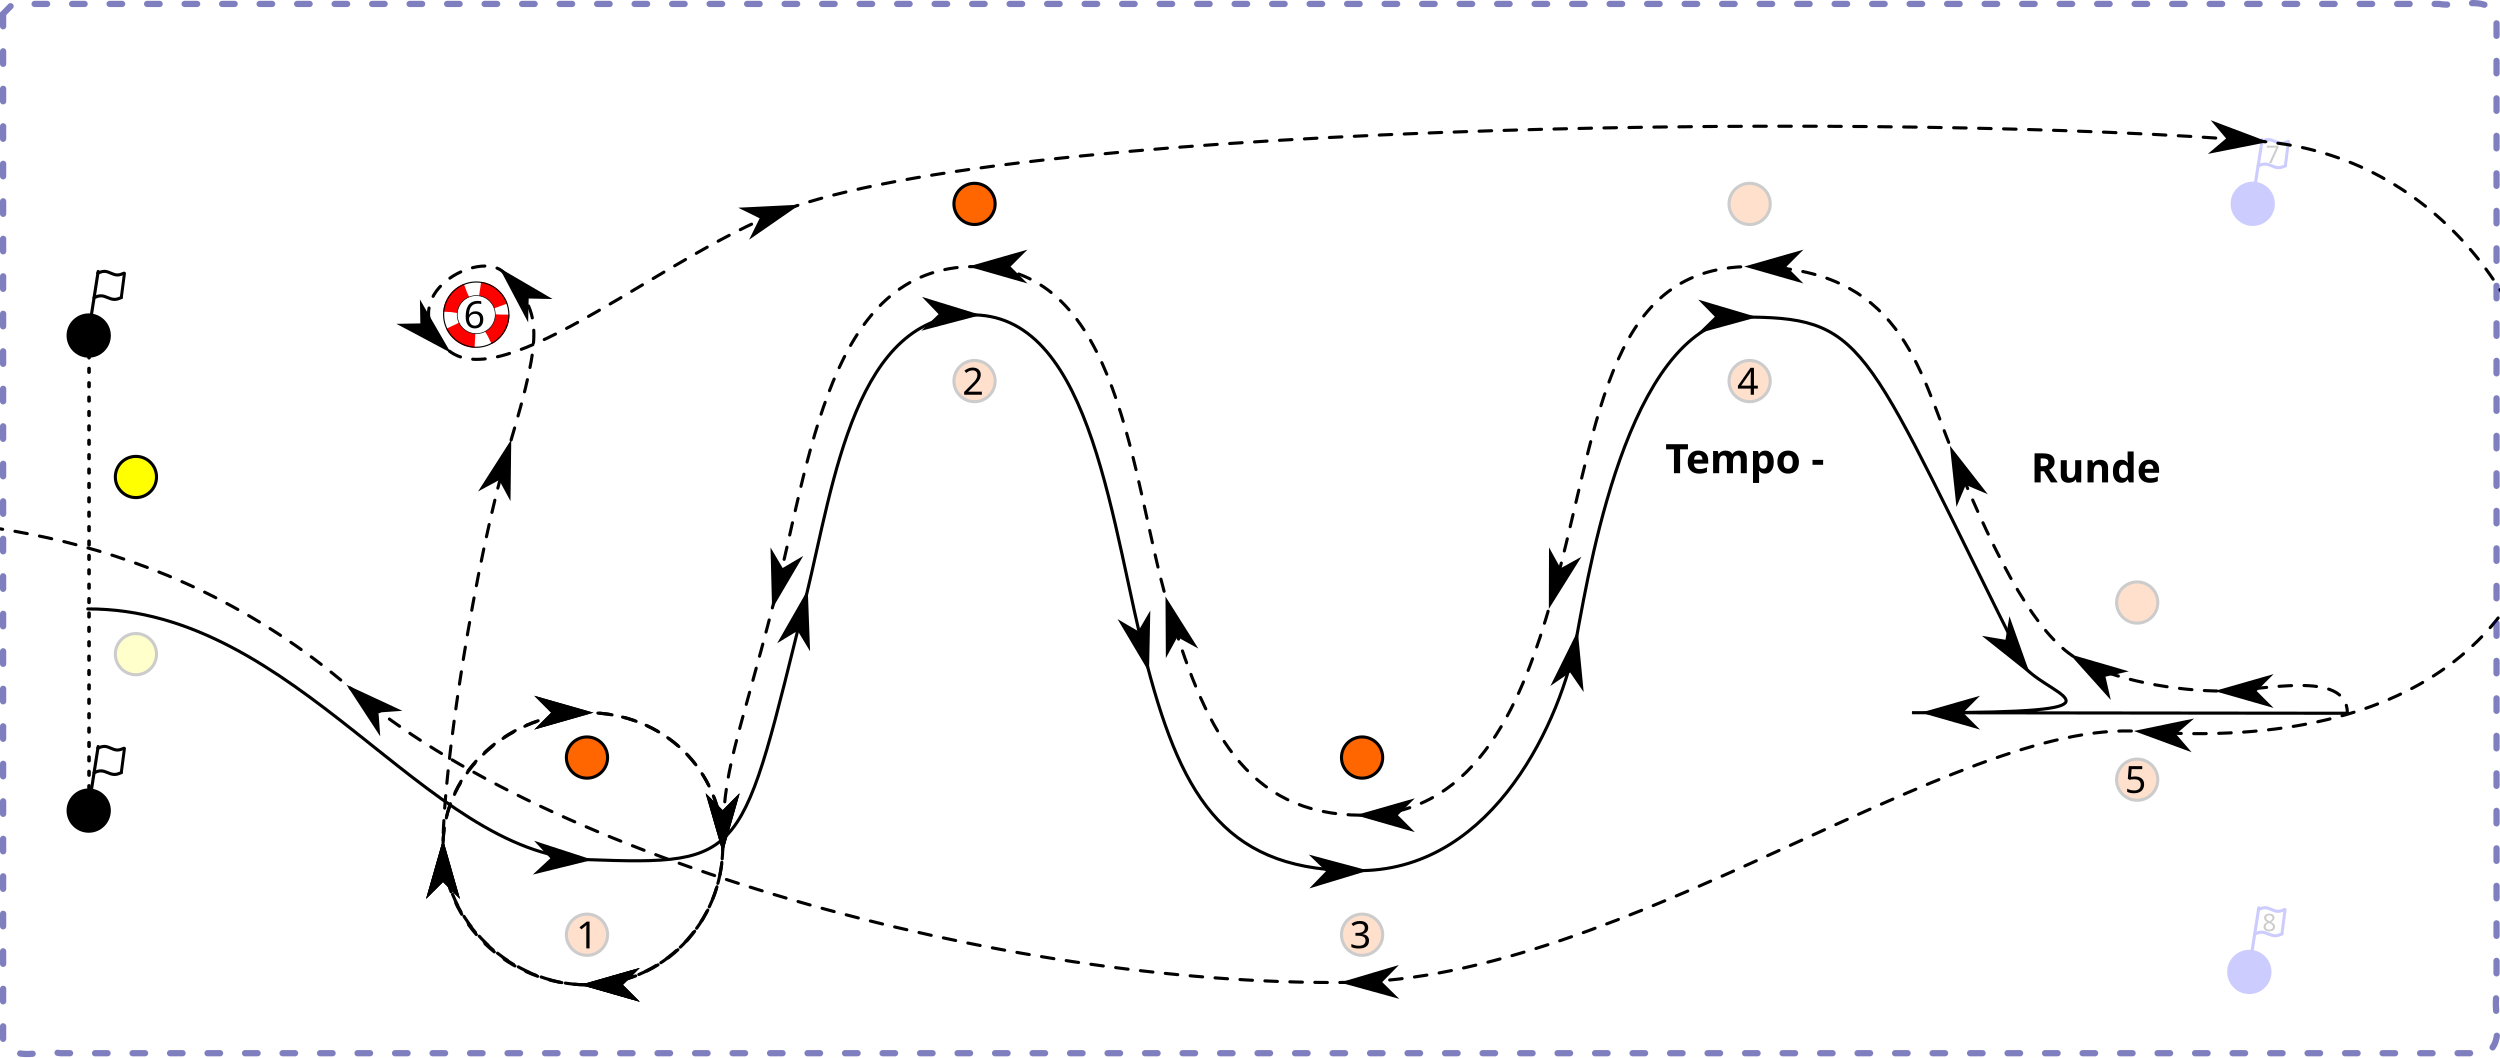
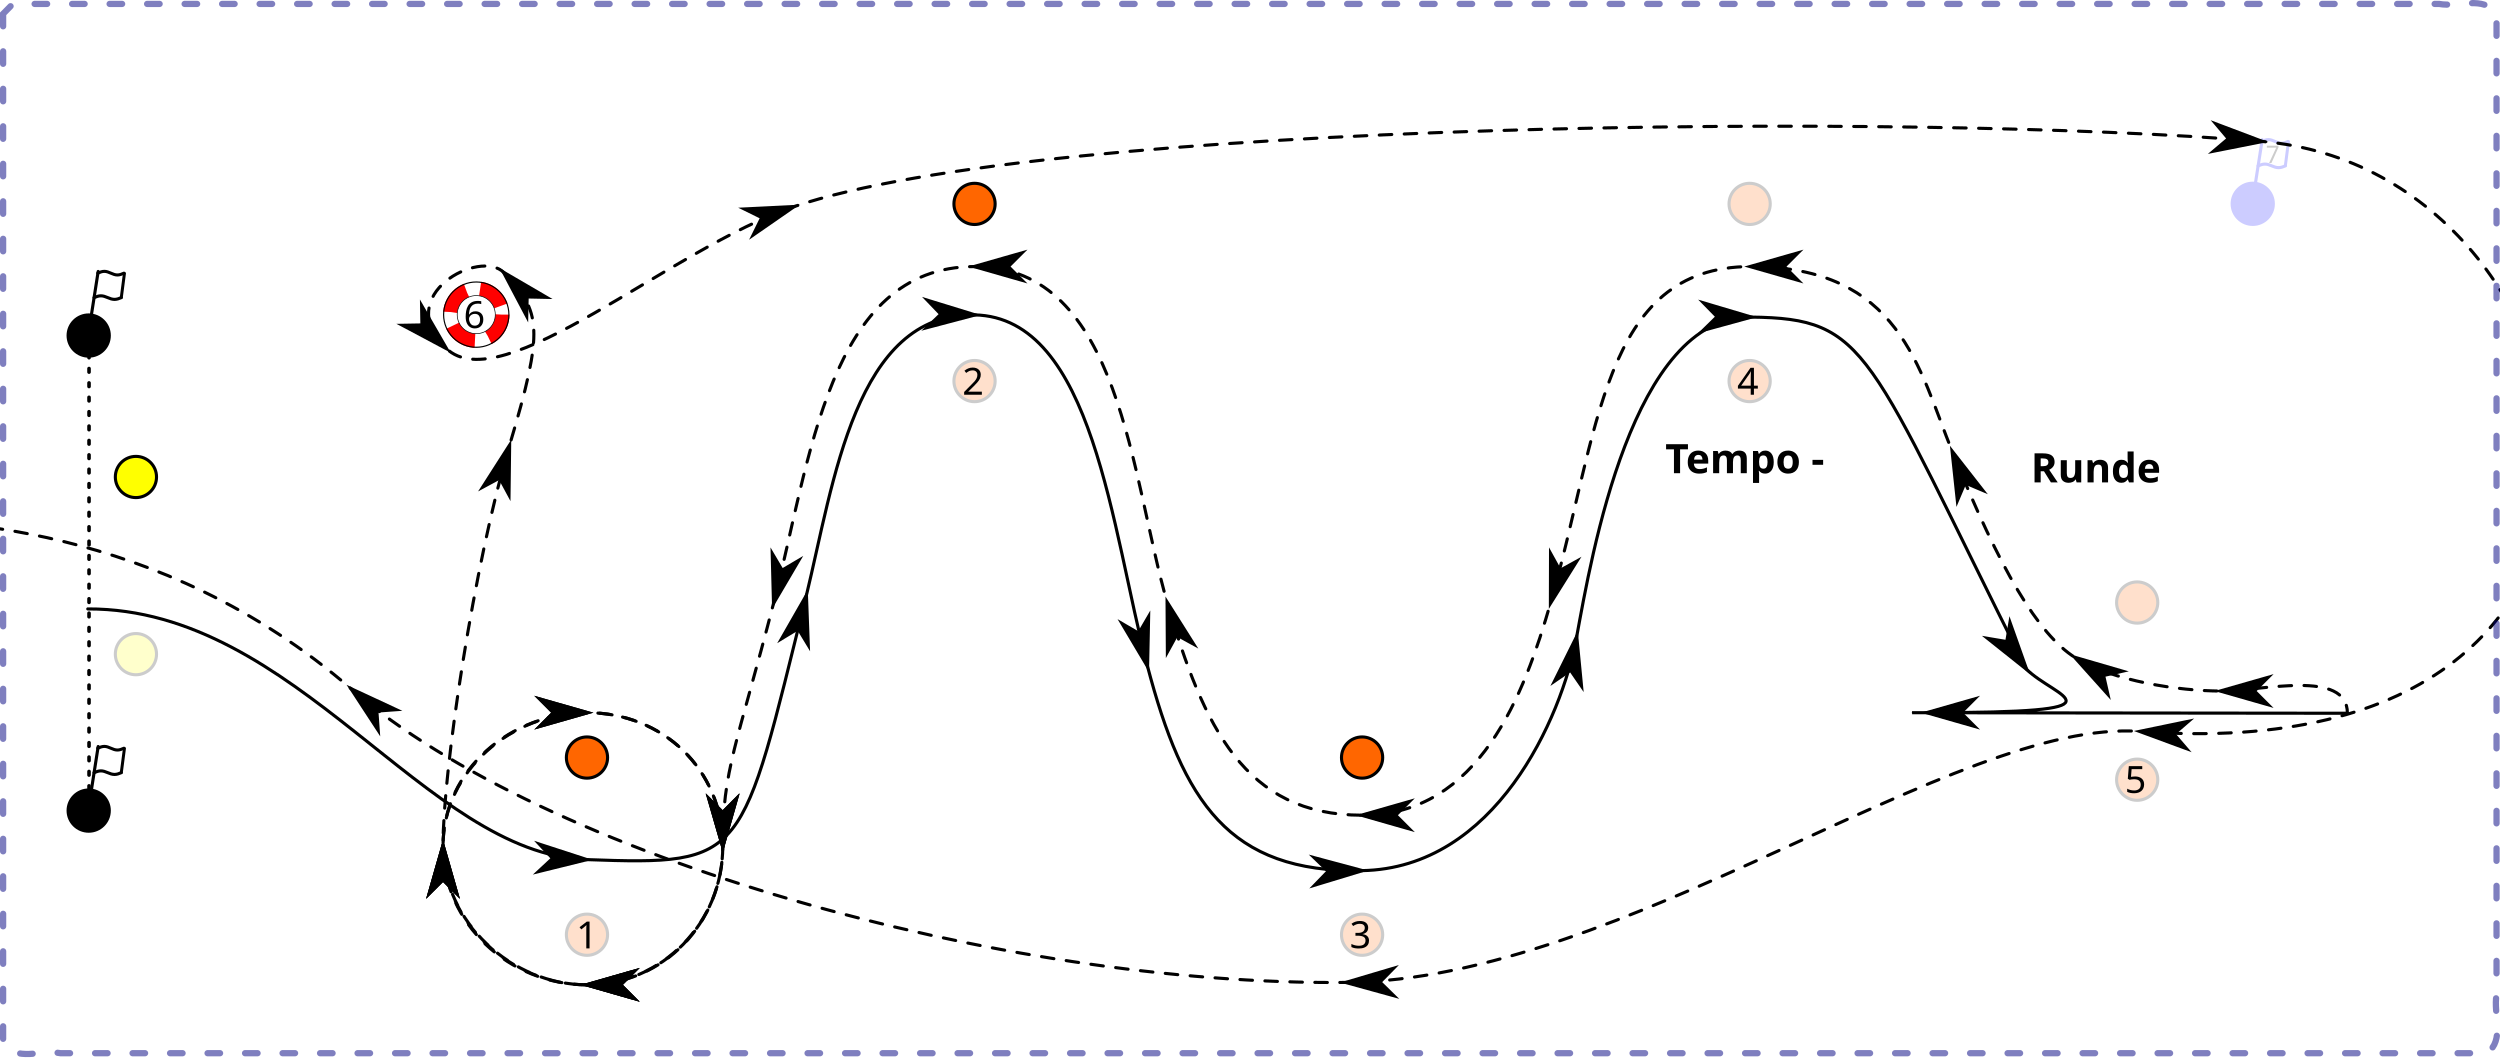
<svg xmlns="http://www.w3.org/2000/svg" version="1.0" id="svg3641" height="360.829" width="853.326" style="enable-background:new" xml:space="preserve">
  <defs id="arrows">
    <marker id="RazorWire" refX="0" refY="0" orient="auto" style="overflow:visible">
      <path id="path5527" style="fill:#34ff00;fill-opacity:1;fill-rule:evenodd;stroke:#34ff00;stroke-width:0.085pt;stroke-opacity:1" d="M 0.019,-0.632 V 0.595 L -6.621,2.568 H 9.113 L 2.979,0.595 V -0.632 L 9.166,-2.472 H -6.594 Z" />
    </marker>
    <marker orient="auto" refY="0" refX="0" id="Scissors" style="overflow:visible">
      <path id="schere" d="M 9.696,-3.847 C 8.661,-5.095 6.794,-5.052 5.4,-4.515 l -8.76,3.283 c -2.548,-1.394 -5.065,-0.995 -5.065,-1.673 0,-0.53 0.487,-0.414 0.414,-1.795 -0.07,-1.326 -1.454,-2.307 -2.763,-2.22 -1.309,-0.008 -2.666,0.995 -2.678,2.379 -0.098,1.393 1.074,2.688 2.461,2.779 1.624,0.242 4.499,-0.742 5.848,1.676 C -6.148,1.766 -7.931,1.771 -9.543,1.679 -10.882,1.602 -12.489,1.985 -13.128,3.301 c -0.617,1.261 -0.012,3.056 1.405,3.442 1.43,0.525 3.393,-0.138 3.733,-1.782 0.262,-1.267 -0.635,-1.862 -0.291,-2.322 0.26,-0.347 1.91,-0.146 4.85,-1.466 L 6.055,4.515 C 7.253,4.85 8.718,4.839 9.78,3.66 L -0.055,-0.057 Z M -9.832,-5.874 c 1.381,0.771 1.268,2.862 -0.167,3.268 -1.298,0.452 -2.956,-0.81 -2.542,-2.216 0.242,-1.154 1.764,-1.579 2.709,-1.052 z m 0.06,8.552 c 1.441,0.532 1.196,2.97 -0.269,3.298 -0.972,0.337 -2.361,-0.148 -2.459,-1.293 -0.189,-1.392 1.446,-2.65 2.728,-2.005 z" style="fill:#34ff00;fill-opacity:1;stroke:#34ff00;stroke-width:1.067;stroke-opacity:1" />
    </marker>
    <marker orient="auto" refY="0" refX="0" id="Legs" style="overflow:visible">
      <g id="g5494" transform="scale(-0.7)" style="fill:#34ff00;fill-opacity:1;stroke:#34ff00;stroke-opacity:1">
        <g id="g5496" transform="matrix(0,-1,-1,0,22.0892,22.73484)" style="fill:#34ff00;fill-opacity:1;stroke:#34ff00;stroke-opacity:1">
          <path id="path5498" d="m 22.636,22.054 c -7.371,5.036 -2.618,7.047 -6.23,14.339" style="fill:#34ff00;fill-opacity:1;fill-rule:evenodd;stroke:#34ff00;stroke-width:1.067pt;stroke-opacity:1" />
          <path id="path5500" d="m 22.825,21.918 c -1.451,8.904 3.772,9.355 4.805,14.747" style="fill:#34ff00;fill-opacity:1;fill-rule:evenodd;stroke:#34ff00;stroke-width:1.067pt;stroke-opacity:1" />
        </g>
        <path id="path5502" d="m -15.029,-7.181 -0.984,4.313 4.227,-1.305 z" style="fill:#34ff00;fill-opacity:1;fill-rule:evenodd;stroke:#34ff00;stroke-width:1.067pt;stroke-opacity:1" />
        <path id="path5504" d="m -16.23,4.861 1.999,3.946 2.418,-3.704 z" style="fill:#34ff00;fill-opacity:1;fill-rule:evenodd;stroke:#34ff00;stroke-width:1.067pt;stroke-opacity:1" />
      </g>
    </marker>
    <linearGradient id="linearGradient5477">
      <stop style="stop-color:#57e307;stop-opacity:1;" offset="0" id="stop5479" />
    </linearGradient>
    <marker style="overflow:visible" id="Arrow1Lend" refX="0" refY="0" orient="auto">
      <path style="fill-rule:evenodd;stroke:#000000;stroke-width:0.853pt;marker-start:none" d="M -10.667,0 -14.933,4.267 0,0 -14.933,-4.267 Z" id="path3104" />
    </marker>
    <marker style="overflow:visible" id="Arrow1Lstart" refX="0" refY="0" orient="auto">
      <path style="fill-rule:evenodd;stroke:#000000;stroke-width:0.853pt;marker-start:none" d="M 10.667,0 14.933,-4.267 0,0 14.933,4.267 Z" id="path3282" />
    </marker>
    <marker style="overflow:visible" id="Arrow1Lstart-7" refX="0" refY="0" orient="auto">
      <path style="fill-rule:evenodd;stroke:#000000;stroke-width:0.853pt;marker-start:none" d="M 10.667,0 14.933,-4.267 0,0 14.933,4.267 Z" id="path3282-4" />
    </marker>
    <marker style="overflow:visible" id="Arrow1Lend-6" refX="0" refY="0" orient="auto">
      <path style="fill-rule:evenodd;stroke:#000000;stroke-width:0.853pt;marker-start:none" d="M -10.667,0 -14.933,4.267 0,0 -14.933,-4.267 Z" id="path3104-0" />
    </marker>
  </defs>
  <g transform="translate(-215.4445,-435.3955)" style="display:inline" id="Parcours">
    <defs id="defs2076" />
    <g id="g1" />
    <g id="layer6" style="display:inline">
      <g transform="translate(18.94796,85.04597)" id="Zeitnahme" style="display:inline">
        <g id="g13156" transform="translate(-177.6378,-94.48819)">
          <path style="fill:#000000;fill-opacity:1;stroke:#000000;stroke-width:1.762" d="m 411.087,559.37 c 0,-3.685 -2.986,-6.678 -6.678,-6.678 -3.683,0 -6.678,2.987 -6.678,6.678 0,3.685 2.987,6.678 6.678,6.678 3.685,0 6.678,-2.987 6.678,-6.678 z" id="Zeit_oben" />
        </g>
        <g id="g13172" transform="translate(-177.6378,67.66194)">
          <path style="fill:#000000;fill-opacity:1;stroke:#000000;stroke-width:1.762" d="m 411.087,559.37 c 0,-3.685 -2.986,-6.678 -6.678,-6.678 -3.683,0 -6.678,2.987 -6.678,6.678 0,3.685 2.987,6.678 6.678,6.678 3.685,0 6.678,-2.987 6.678,-6.678 z" id="Zeit_unten" />
        </g>
        <path style="fill:none;stroke:#000000;stroke-width:1.228;stroke-linecap:round;stroke-linejoin:miter;stroke-miterlimit:4;stroke-dasharray:1.228, 3.684;stroke-dashoffset:0;stroke-opacity:1" d="m 226.886,466.315 c 0,23.379 0,46.759 0,70.138 0,19.991 0,67.885 0,87.271" id="path14169" />
      </g>
      <g transform="translate(113.4362,157.2769)" id="Tor1" style="display:inline;fill:#ff6600">
        <path style="fill:#ff6600;stroke:#000000;stroke-width:1.056" d="m 309.393,536.693 c 0,-3.883 -3.149,-7.032 -7.031,-7.032 -3.881,0 -7.031,3.148 -7.031,7.032 0,3.883 3.15,7.031 7.031,7.031 3.882,0 7.031,-3.147 7.031,-7.031 z" id="Tor1_innen" />
        <path style="fill:#ff6600;stroke:#000000;stroke-width:1.056" d="m 309.393,597.166 c 0,-3.883 -3.149,-7.032 -7.031,-7.032 -3.881,0 -7.031,3.148 -7.031,7.032 0,3.883 3.15,7.031 7.031,7.031 3.882,0 7.031,-3.147 7.031,-7.031 z" id="Tor1_aussen" opacity="0.2" />
      </g>
      <g transform="translate(226.8221,-31.69941)" id="Tor2" style="display:inline;fill:#ff6600">
        <path style="fill:#ff6600;stroke:#000000;stroke-width:1.056" d="m 328.291,536.693 c 0,-3.883 -3.149,-7.032 -7.031,-7.032 -3.881,0 -7.031,3.148 -7.031,7.032 0,3.883 3.15,7.031 7.031,7.031 3.882,0 7.031,-3.147 7.031,-7.031 z" id="Tor2_aussen" />
        <path style="fill:#ff6600;stroke:#000000;stroke-width:1.056" d="m 328.291,597.166 c 0,-3.883 -3.149,-7.032 -7.031,-7.032 -3.881,0 -7.031,3.148 -7.031,7.032 0,3.883 3.15,7.031 7.031,7.031 3.882,0 7.031,-3.147 7.031,-7.031 z" id="Tor2_innen" opacity="0.2" />
      </g>
      <g transform="translate(340.2078,157.2769)" id="Tor3" style="display:inline;fill:#ff6600">
        <path style="fill:#ff6600;stroke:#000000;stroke-width:1.056" d="m 347.189,536.693 c 0,-3.883 -3.149,-7.032 -7.031,-7.032 -3.881,0 -7.031,3.148 -7.031,7.032 0,3.883 3.15,7.031 7.031,7.031 3.882,0 7.031,-3.147 7.031,-7.031 z" id="Tor3_innen" />
        <path style="fill:#ff6600;stroke:#000000;stroke-width:1.056" d="m 347.189,597.166 c 0,-3.883 -3.149,-7.032 -7.031,-7.032 -3.881,0 -7.031,3.148 -7.031,7.032 0,3.883 3.15,7.031 7.031,7.031 3.882,0 7.031,-3.147 7.031,-7.031 z" id="Tor3_aussen" opacity="0.2" />
      </g>
      <g transform="translate(453.5935,-31.69941)" id="Tor4" opacity="0.2" style="display:inline;fill:#ff6600">
        <path style="fill:#ff6600;stroke:#000000;stroke-width:1.056" d="m 366.086,536.693 c 0,-3.883 -3.149,-7.032 -7.031,-7.032 -3.881,0 -7.031,3.148 -7.031,7.032 0,3.883 3.15,7.031 7.031,7.031 3.882,0 7.031,-3.147 7.031,-7.031 z" id="Tor4_aussen" />
        <path style="fill:#ff6600;stroke:#000000;stroke-width:1.056" d="m 366.086,597.166 c 0,-3.883 -3.149,-7.032 -7.031,-7.032 -3.881,0 -7.031,3.148 -7.031,7.032 0,3.883 3.15,7.031 7.031,7.031 3.882,0 7.031,-3.147 7.031,-7.031 z" id="Tor4_innen" />
      </g>
      <g transform="translate(566.9793,104.3635)" id="Tor5" opacity="0.2" style="display:inline;fill:#ff6600">
        <path style="fill:#ff6600;stroke:#000000;stroke-width:1.056" d="m 384.984,536.693 c 0,-3.883 -3.149,-7.032 -7.031,-7.032 -3.881,0 -7.031,3.148 -7.031,7.032 0,3.883 3.15,7.031 7.031,7.031 3.882,0 7.031,-3.147 7.031,-7.031 z" id="Tor5_oben" />
        <path style="fill:#ff6600;stroke:#000000;stroke-width:1.056" d="m 384.984,597.166 c 0,-3.883 -3.149,-7.032 -7.031,-7.032 -3.881,0 -7.031,3.148 -7.031,7.032 0,3.883 3.15,7.031 7.031,7.031 3.882,0 7.031,-3.147 7.031,-7.031 z" id="Tor5_unten" />
      </g>
      <g transform="translate(18.94796,138.3793)" id="Schikane" style="display:inline">
        <g style="fill:none" id="Ring">
          <ellipse id="path8826" style="fill:none;stroke:#ff0000;stroke-width:4.821;stroke-linecap:butt;stroke-linejoin:round;stroke-miterlimit:4;stroke-dasharray:9.643, 4.821;stroke-dashoffset:0;stroke-opacity:1" cx="359.055" cy="404.409" rx="8.928" ry="8.928" />
          <ellipse style="display:inline;fill:none;stroke:#000000;stroke-width:0.229;stroke-linecap:round;stroke-linejoin:round;stroke-miterlimit:4;stroke-dasharray:none;stroke-dashoffset:0;stroke-opacity:1" id="path3620" cx="359.055" cy="404.409" rx="6.5" ry="6.5" />
          <ellipse style="display:inline;fill:none;stroke:#000000;stroke-width:0.393;stroke-linecap:round;stroke-linejoin:round;stroke-miterlimit:4;stroke-dasharray:none;stroke-dashoffset:0;stroke-opacity:1" id="path2733" cx="359.055" cy="404.409" rx="11.142" ry="11.142" />
        </g>
      </g>
      <g transform="translate(-40.52031,61.51377)" id="StartZiel" style="display:inline">
        <path style="fill:#ffff00;stroke:#000000;stroke-width:1.056" d="m 309.393,536.693 c 0,-3.883 -3.149,-7.032 -7.031,-7.032 -3.881,0 -7.031,3.148 -7.031,7.032 0,3.883 3.15,7.031 7.031,7.031 3.882,0 7.031,-3.147 7.031,-7.031 z" id="StartZiel_oben" />
        <path style="fill:#ffff00;stroke:#000000;stroke-width:1.056" d="m 309.393,597.166 c 0,-3.883 -3.149,-7.032 -7.031,-7.032 -3.881,0 -7.031,3.148 -7.031,7.032 0,3.883 3.15,7.031 7.031,7.031 3.882,0 7.031,-3.147 7.031,-7.031 z" id="StartZiel_unten" opacity="0.2" />
      </g>
    </g>
  </g>
  <g transform="translate(-215.4445,-435.3955)" style="display:inline" id="ParcoursLabel">
    <defs id="defs2832" />
    <g id="g3113" style="display:inline">
      <text xml:space="preserve" style="font-style:normal;font-weight:normal;font-size:12.8px;line-height:0%;font-family:'Arial Black';display:inline;fill:#000000;fill-opacity:1;stroke:none;stroke-width:1.067" x="373.691" y="547.37" id="Nummer_Schikane">
        <tspan id="tspan3032" x="373.691" y="547.37" style="font-size:12.8px;line-height:1.25;stroke-width:1.067">6</tspan>
      </text>
      <text xml:space="preserve" style="font-style:normal;font-weight:normal;font-size:12.8px;line-height:0%;font-family:'Arial Black';display:inline;fill:#000000;fill-opacity:1;stroke:none;stroke-width:1.067" x="412.13" y="759.102" id="Nummer_Tor1">
        <tspan id="tspan3036" x="412.13" y="759.102" style="font-size:12.8px;line-height:1.25;stroke-width:1.067">1</tspan>
      </text>
      <text xml:space="preserve" style="font-style:normal;font-weight:normal;font-size:12.8px;line-height:0%;font-family:'Arial Black';display:inline;fill:#000000;fill-opacity:1;stroke:none;stroke-width:1.067" x="808.383" y="570.125" id="Nummer_Tor4">
        <tspan id="tspan3040" x="808.383" y="570.125" style="font-size:12.8px;line-height:1.25;stroke-width:1.067">4</tspan>
      </text>
      <text xml:space="preserve" style="font-style:normal;font-weight:normal;font-size:12.8px;line-height:0%;font-family:'Arial Black';display:inline;fill:#000000;fill-opacity:1;stroke:none;stroke-width:1.067" x="940.704" y="706.032" id="Nummer_Tor5">
        <tspan id="tspan3044" x="940.704" y="706.032" style="font-size:12.8px;line-height:1.25;stroke-width:1.067">5</tspan>
      </text>
      <text xml:space="preserve" style="font-style:normal;font-weight:normal;font-size:12.8px;line-height:0%;font-family:'Arial Black';display:inline;fill:#000000;fill-opacity:1;stroke:none;stroke-width:1.067" x="676.131" y="759.024" id="Nummer_Tor3">
        <tspan id="tspan3048" x="676.131" y="759.024" style="font-size:12.8px;line-height:1.25;stroke-width:1.067">3</tspan>
      </text>
      <g transform="translate(579.9631,-35.51099)" id="Speedboje_oben" opacity="0.2" style="display:inline">
        <path id="path3052" d="m 411.087,540.472 c 0,-3.685 -2.986,-6.678 -6.678,-6.678 -3.683,0 -6.678,2.987 -6.678,6.678 0,3.685 2.987,6.678 6.678,6.678 3.685,0 6.678,-2.987 6.678,-6.678 z" style="fill:#0000ff;fill-opacity:1;stroke:#0000ff;stroke-width:1.762" />
        <g style="stroke:#0000ff" id="g3062">
          <path id="path3054" d="m 407.511,519.18 c 0.372,-0.161 0.745,-0.325 1.117,-0.438 0.372,-0.114 0.744,-0.181 1.117,-0.181 0.372,0 0.744,0.063 1.117,0.181 0.372,0.113 0.744,0.273 1.116,0.438 0.369,0.16 0.745,0.321 1.117,0.434 0.369,0.114 0.745,0.181 1.117,0.181 0.368,0 0.745,-0.064 1.117,-0.181 0.368,-0.113 0.744,-0.274 1.117,-0.434" style="fill:none;stroke:#0000ff;stroke-width:1.052;stroke-linecap:round;stroke-linejoin:round" />
          <path id="path3056" d="m 407.643,518.601 -2.7,17.3 v 0.258 0" style="fill:none;stroke:#0000ff;stroke-width:1.067;stroke-linecap:round;stroke-linejoin:round" />
          <path id="path3058" d="m 406.246,527.522 c 0.384,-0.158 0.775,-0.317 1.163,-0.429 0.383,-0.113 0.775,-0.179 1.163,-0.179 0.383,0 0.774,0.062 1.163,0.179 0.387,0.112 0.774,0.271 1.163,0.429 0.387,0.159 0.774,0.317 1.162,0.433 0.388,0.109 0.775,0.175 1.163,0.175 0.388,0 0.775,-0.062 1.163,-0.175 0.387,-0.112 0.775,-0.271 1.163,-0.433" style="fill:none;stroke:#0000ff;stroke-width:1.067;stroke-linecap:round;stroke-linejoin:round" />
          <path id="path3060" d="m 416.604,519.31 -1.039,7.969 v 0.12 0" style="fill:none;stroke:#0000ff;stroke-width:1.024;stroke-linecap:round" />
        </g>
        <text xml:space="preserve" style="font-style:normal;font-weight:normal;font-size:12.8px;line-height:0%;font-family:'Arial Black';fill:#000000;fill-opacity:1;stroke:none;stroke-width:1.067" x="408.873" y="526.543" id="text3066">
          <tspan id="tspan3064" x="408.873" y="526.543" style="font-size:8.242px;line-height:1.25;stroke-width:1.067">7</tspan>
        </text>
      </g>
      <text xml:space="preserve" style="font-style:normal;font-weight:normal;font-size:12.8px;line-height:0%;font-family:'Arial Black';display:inline;fill:#000000;fill-opacity:1;stroke:none;stroke-width:1.067" x="543.926" y="570.125" id="Nummer_Tor2">
        <tspan id="tspan3088" x="543.926" y="570.125" style="font-size:12.8px;line-height:1.25;stroke-width:1.067">2</tspan>
      </text>
      <g id="Zeit_oben_Flagge">
        <path id="path3092" d="m 248.821,528.636 c 0.372,-0.161 0.745,-0.325 1.117,-0.438 0.372,-0.114 0.744,-0.181 1.117,-0.181 0.372,0 0.744,0.063 1.117,0.181 0.372,0.113 0.744,0.273 1.116,0.438 0.369,0.16 0.745,0.321 1.117,0.434 0.369,0.114 0.745,0.181 1.117,0.181 0.368,0 0.745,-0.064 1.117,-0.181 0.368,-0.113 0.744,-0.274 1.117,-0.434" style="display:inline;fill:none;stroke:#000000;stroke-width:1.052;stroke-linecap:round;stroke-linejoin:round" />
        <path id="path3094" d="m 248.953,528.057 -2.7,17.3 v 0.258 0" style="display:inline;fill:none;stroke:#000000;stroke-width:1.067;stroke-linecap:round;stroke-linejoin:round" />
        <path id="path3096" d="m 247.556,536.977 c 0.384,-0.158 0.775,-0.317 1.163,-0.429 0.383,-0.113 0.775,-0.179 1.163,-0.179 0.383,0 0.774,0.062 1.163,0.179 0.387,0.112 0.774,0.271 1.163,0.429 0.387,0.159 0.774,0.317 1.162,0.433 0.388,0.109 0.775,0.175 1.163,0.175 0.388,0 0.775,-0.062 1.163,-0.175 0.387,-0.112 0.775,-0.271 1.163,-0.433" style="display:inline;fill:none;stroke:#000000;stroke-width:1.067;stroke-linecap:round;stroke-linejoin:round" />
        <path id="path3098" d="m 257.914,528.766 -1.039,7.969 v 0.12 0" style="display:inline;fill:none;stroke:#000000;stroke-width:1.024;stroke-linecap:round" />
      </g>
      <g id="Zeit_unten_Flagge">
        <path id="path3102" d="m 248.821,690.786 c 0.372,-0.161 0.745,-0.325 1.117,-0.438 0.372,-0.114 0.744,-0.181 1.117,-0.181 0.372,0 0.744,0.063 1.117,0.181 0.372,0.113 0.744,0.273 1.116,0.438 0.369,0.16 0.745,0.321 1.117,0.434 0.369,0.114 0.745,0.181 1.117,0.181 0.368,0 0.745,-0.064 1.117,-0.181 0.368,-0.113 0.744,-0.274 1.117,-0.434" style="display:inline;fill:none;stroke:#000000;stroke-width:1.052;stroke-linecap:round;stroke-linejoin:round" />
        <path id="path3105" d="m 248.953,690.207 -2.7,17.3 v 0.258 0" style="display:inline;fill:none;stroke:#000000;stroke-width:1.067;stroke-linecap:round;stroke-linejoin:round" />
        <path id="path3107" d="m 247.556,699.127 c 0.384,-0.158 0.775,-0.317 1.163,-0.429 0.383,-0.113 0.775,-0.179 1.163,-0.179 0.383,0 0.774,0.062 1.163,0.179 0.387,0.112 0.774,0.271 1.163,0.429 0.387,0.159 0.774,0.317 1.162,0.433 0.388,0.109 0.775,0.175 1.163,0.175 0.388,0 0.775,-0.062 1.163,-0.175 0.387,-0.112 0.775,-0.271 1.163,-0.433" style="display:inline;fill:none;stroke:#000000;stroke-width:1.067;stroke-linecap:round;stroke-linejoin:round" />
        <path id="path3109" d="m 257.914,690.916 -1.039,7.969 v 0.12 0" style="display:inline;fill:none;stroke:#000000;stroke-width:1.024;stroke-linecap:round" />
      </g>
    </g>
  </g>
-   <g transform="translate(363.3543,-208.7303)" id="Speedboje_unten" opacity="0.2" style="display:inline;enable-background:new">
-     <path id="path2174" d="m 411.087,540.472 c 0,-3.685 -2.986,-6.678 -6.678,-6.678 -3.683,0 -6.678,2.987 -6.678,6.678 0,3.685 2.987,6.678 6.678,6.678 3.685,0 6.678,-2.987 6.678,-6.678 z" style="fill:#0000ff;fill-opacity:1;stroke:#0000ff;stroke-width:1.762" />
-     <g style="fill:none;stroke:#0000ff" id="g2184">
-       <path id="path2176" d="m 407.511,519.18 c 0.372,-0.161 0.745,-0.325 1.117,-0.438 0.372,-0.114 0.744,-0.181 1.117,-0.181 0.372,0 0.744,0.063 1.117,0.181 0.372,0.113 0.744,0.273 1.116,0.438 0.369,0.16 0.745,0.321 1.117,0.434 0.369,0.114 0.745,0.181 1.117,0.181 0.368,0 0.745,-0.064 1.117,-0.181 0.368,-0.113 0.744,-0.274 1.117,-0.434" style="fill:none;stroke:#0000ff;stroke-width:1.052;stroke-linecap:round;stroke-linejoin:round" />
-       <path id="path2178" d="m 407.643,518.601 -2.7,17.3 v 0.258 0" style="fill:none;stroke:#0000ff;stroke-width:1.067;stroke-linecap:round;stroke-linejoin:round" />
-       <path id="path2180" d="m 406.246,527.522 c 0.384,-0.158 0.775,-0.317 1.163,-0.429 0.383,-0.113 0.775,-0.179 1.163,-0.179 0.383,0 0.774,0.062 1.163,0.179 0.387,0.112 0.774,0.271 1.163,0.429 0.387,0.159 0.774,0.317 1.162,0.433 0.388,0.109 0.775,0.175 1.163,0.175 0.388,0 0.775,-0.062 1.163,-0.175 0.387,-0.112 0.775,-0.271 1.163,-0.433" style="fill:none;stroke:#0000ff;stroke-width:1.067;stroke-linecap:round;stroke-linejoin:round" />
-       <path id="path2182" d="m 416.604,519.31 -1.039,7.969 v 0.12 0" style="fill:none;stroke:#0000ff;stroke-width:1.024;stroke-linecap:round" />
-     </g>
-     <text xml:space="preserve" style="font-style:normal;font-weight:normal;font-size:12.8px;line-height:0%;font-family:'Arial Black';fill:#000000;fill-opacity:1;stroke:none;stroke-width:1.067" x="408.873" y="526.543" id="text2188">
-       <tspan id="tspan2186" x="408.873" y="526.543" style="font-size:8.242px;line-height:1.25;stroke-width:1.067">8</tspan>
-     </text>
-   </g>
  <g transform="translate(-215.4445,-435.3955)" style="display:inline" id="Klasse7_rc3">
    <path id="path3331" d="m 169.627,612.629 c 24.841,0 99.927,0.93 165.776,57.967 65.849,57.037 221.586,101.287 339.598,100.139 94.732,-0.922 208.125,-90.345 270.989,-85.674 198.546,14.751 161.16,-191.434 41.483,-201.391 -119.676,-9.956 -414.325,-7.204 -501.156,22.3 -42.009,14.274 -99.821,66.44 -118.598,48.31 -18.777,-18.13 11.74,-34.145 19.717,-25.819 12.676,13.23 13.891,18.927 1.88,59.086 -12.012,40.159 -22.661,110.333 -22.663,136.631 -0.002,25.87 23.429,47.369 49.146,47.369 25.717,0 46.349,-21 46.349,-47.333 0,-26.333 -20.632,-45.56 -46.349,-45.56 -25.717,0 -49.143,19.227 -49.143,45.525 0,26.298 23.427,47.369 49.143,47.369 25.717,0 46.511,-21.463 46.349,-47.369 -0.162,-25.905 4.927,-34.694 17.386,-83.061 12.459,-48.205 18.661,-114.738 68.614,-114.738 49.951,0 53.378,72.457 65.733,114.738 12.355,42.281 26.346,72.534 66.486,72.534 40.14,0 55.394,-41.478 64.356,-72.534 16.463,-57.048 17.376,-114.738 68.292,-114.738 50.916,0 57.354,34.881 68.821,63.194 16.312,40.274 29.187,62.268 41.921,70.278 12.734,8.01 35.576,11.412 49.734,11.412 13.99,0 43.19,-7.596 43.19,7.587" style="display:inline;fill:none;stroke:#000000;stroke-width:1.066;stroke-linecap:round;stroke-linejoin:round;stroke-miterlimit:4;stroke-dasharray:4.263, 4.263;stroke-dashoffset:0;stroke-opacity:1;marker-start:none;marker-mid:url(#Arrow1Lstart);marker-end:none" />
    <path id="path3333" d="m 1016.681,678.851 c 0,0 -181.32,-0.198 -143.404,-0.198 71.653,0 43.372,-5.128 33.803,-14.92 -54.824,-109.218 -53.653,-119.673 -94.066,-120.105 -40.413,-0.433 -54.324,81.519 -59.43,109.238 -5.106,27.719 -27.807,78.951 -73.317,79.705 -45.51,0.754 -60.986,-23.578 -73.189,-69.9 -12.203,-46.322 -18.343,-118.973 -59.026,-119.797 -40.683,-0.824 -47.992,57.187 -57.414,95.945 -22.459,90.358 -20.057,91.969 -75.111,89.98 -55.054,-1.989 -98.673,-85.73 -170.121,-85.558" style="display:inline;fill:none;stroke:#000000;stroke-width:1.067;stroke-linecap:round;stroke-linejoin:round;stroke-miterlimit:4;stroke-dashoffset:0;stroke-opacity:1;marker-start:none;marker-mid:url(#Arrow1Lstart);marker-end:none" />
    <path id="path3335" d="m 462.148,724.213 c 0,-26.333 -20.632,-45.56 -46.349,-45.56 -25.717,0 -49.143,19.827 -49.143,45.56 0,26.47 22.661,47.333 49.143,47.333 26.47,0 46.349,-21.463 46.349,-47.333 z" style="display:inline;fill:none;stroke:#000000;stroke-width:1.067;stroke-linecap:round;stroke-linejoin:round;stroke-miterlimit:4;stroke-dasharray:4.267, 4.267;stroke-dashoffset:3.8;stroke-opacity:1;marker-start:none;marker-mid:url(#Arrow1Lstart);marker-end:none" />
    <text id="text3337" y="876.114" x="243.389" style="font-style:normal;font-weight:normal;font-size:12.8px;line-height:0%;font-family:Verdana;display:inline;fill:#e6e6e6;fill-opacity:1;stroke:none;stroke-width:1.067" xml:space="preserve">
      <tspan id="tspan3339" y="876.114" x="243.389" style="font-size:19.2px;line-height:1.25;stroke-width:1.067">Ablegen - Startlinie - in den Parcours, d.h. außen um die Tore 1 - 2 - 3 - 4 -</tspan>
      <tspan id="tspan3341" y="900.114" x="243.389" style="font-size:19.2px;line-height:1.25;stroke-width:1.067">rückwärts durch das Tor 5 - vorwärts wieder in den Parcours, d.h. durch die Tore</tspan>
      <tspan id="tspan3343" y="924.114" x="243.389" style="font-size:19.2px;line-height:1.25;stroke-width:1.067">4 - 3 - 2 - schnelle Umkreisung des Tores 1 (das Tor 1 bleibt an der Steuerbordseite!) -</tspan>
      <tspan id="tspan3345" y="948.114" x="243.389" style="font-size:19.2px;line-height:1.25;stroke-width:1.067">Schikane an der Tonne 6 - Temporunde: <tspan id="tspan3347" style="font-weight:bold;font-size:19.2px;fill:#e6e6e6;stroke-width:1.067">außen</tspan> an den Toren 2 und 4, um die</tspan>
      <tspan id="tspan3349" y="972.114" x="243.389" style="font-size:19.2px;line-height:1.25;stroke-width:1.067">Tonne 7, <tspan id="tspan3351" style="font-weight:bold;font-size:19.2px;fill:#e6e6e6;stroke-width:1.067">innen</tspan> an den Toren 4 und 2 vorbei - Ziellinie - anlegen.</tspan>
    </text>
    <g transform="translate(18.94796,138.3793)" id="g3353">
      <text xml:space="preserve" style="font-style:normal;font-weight:bold;font-size:12.8px;line-height:0%;font-family:Verdana;fill:#000000;fill-opacity:1;stroke:none;stroke-width:1.067" x="764.899" y="458.537" id="text3355">
        <tspan id="tspan3357" x="764.899" y="458.537" style="font-size:13.867px;line-height:1.25;stroke-width:1.067">Tempo -</tspan>
      </text>
      <text xml:space="preserve" style="font-style:normal;font-weight:bold;font-size:12.8px;line-height:0%;font-family:Verdana;fill:#000000;fill-opacity:1;stroke:none;stroke-width:1.067" x="889.699" y="461.668" id="text3359">
        <tspan id="tspan3361" x="889.699" y="461.668" style="font-size:13.867px;line-height:1.25;stroke-width:1.067">Runde</tspan>
      </text>
    </g>
    <text id="text3363" y="328.002" x="595.582" style="font-style:normal;font-weight:normal;font-size:12.8px;line-height:0%;font-family:Verdana;text-align:center;text-anchor:middle;display:inline;fill:#000000;fill-opacity:1;stroke:none;stroke-width:1.067" xml:space="preserve">
      <tspan style="font-weight:bold;font-size:38.4px;line-height:1.25;text-align:center;text-anchor:middle;stroke-width:1.067" y="328.002" x="595.582" id="tspan3365">DMYV-Jugend</tspan>
      <tspan id="tspan3367" style="font-weight:bold;font-size:38.4px;line-height:1.25;text-align:center;text-anchor:middle;stroke-width:1.067" y="376.002" x="595.582">Motorboot-Slalom</tspan>
      <tspan style="font-weight:bold;font-size:38.4px;line-height:1.25;text-align:center;text-anchor:middle;stroke-width:1.067" id="tspan3369" y="424.002" x="595.582">Klasse 7 rc3</tspan>
    </text>
  </g>
  <g id="Export_Area" style="display:inline;opacity:1" transform="translate(-180.8124,-194.4877)">
    <path style="display:inline;opacity:0.5;fill:none;fill-opacity:1;fill-rule:nonzero;stroke:#000080;stroke-width:2.133;stroke-linecap:round;stroke-linejoin:miter;stroke-miterlimit:4;stroke-dasharray:4.267, 8.533;stroke-dashoffset:0;stroke-opacity:1" d="m 181.879,199.201 c 0,117.134 0,234.268 0,351.402 4.38,6.419 13.104,2.145 19.592,3.374 276.059,0 552.117,0 828.176,0 6.295,-4.466 2.103,-13.361 3.309,-19.977 0,-111.6 0,-223.2 0,-334.8 -4.38,-6.419 -13.104,-2.145 -19.592,-3.374 -276.059,0 -552.117,0 -828.176,0 -1.103,1.125 -2.206,2.25 -3.309,3.374 z" id="rect4816" />
    <g id="g2" />
    <g id="g3" />
  </g>
</svg>
